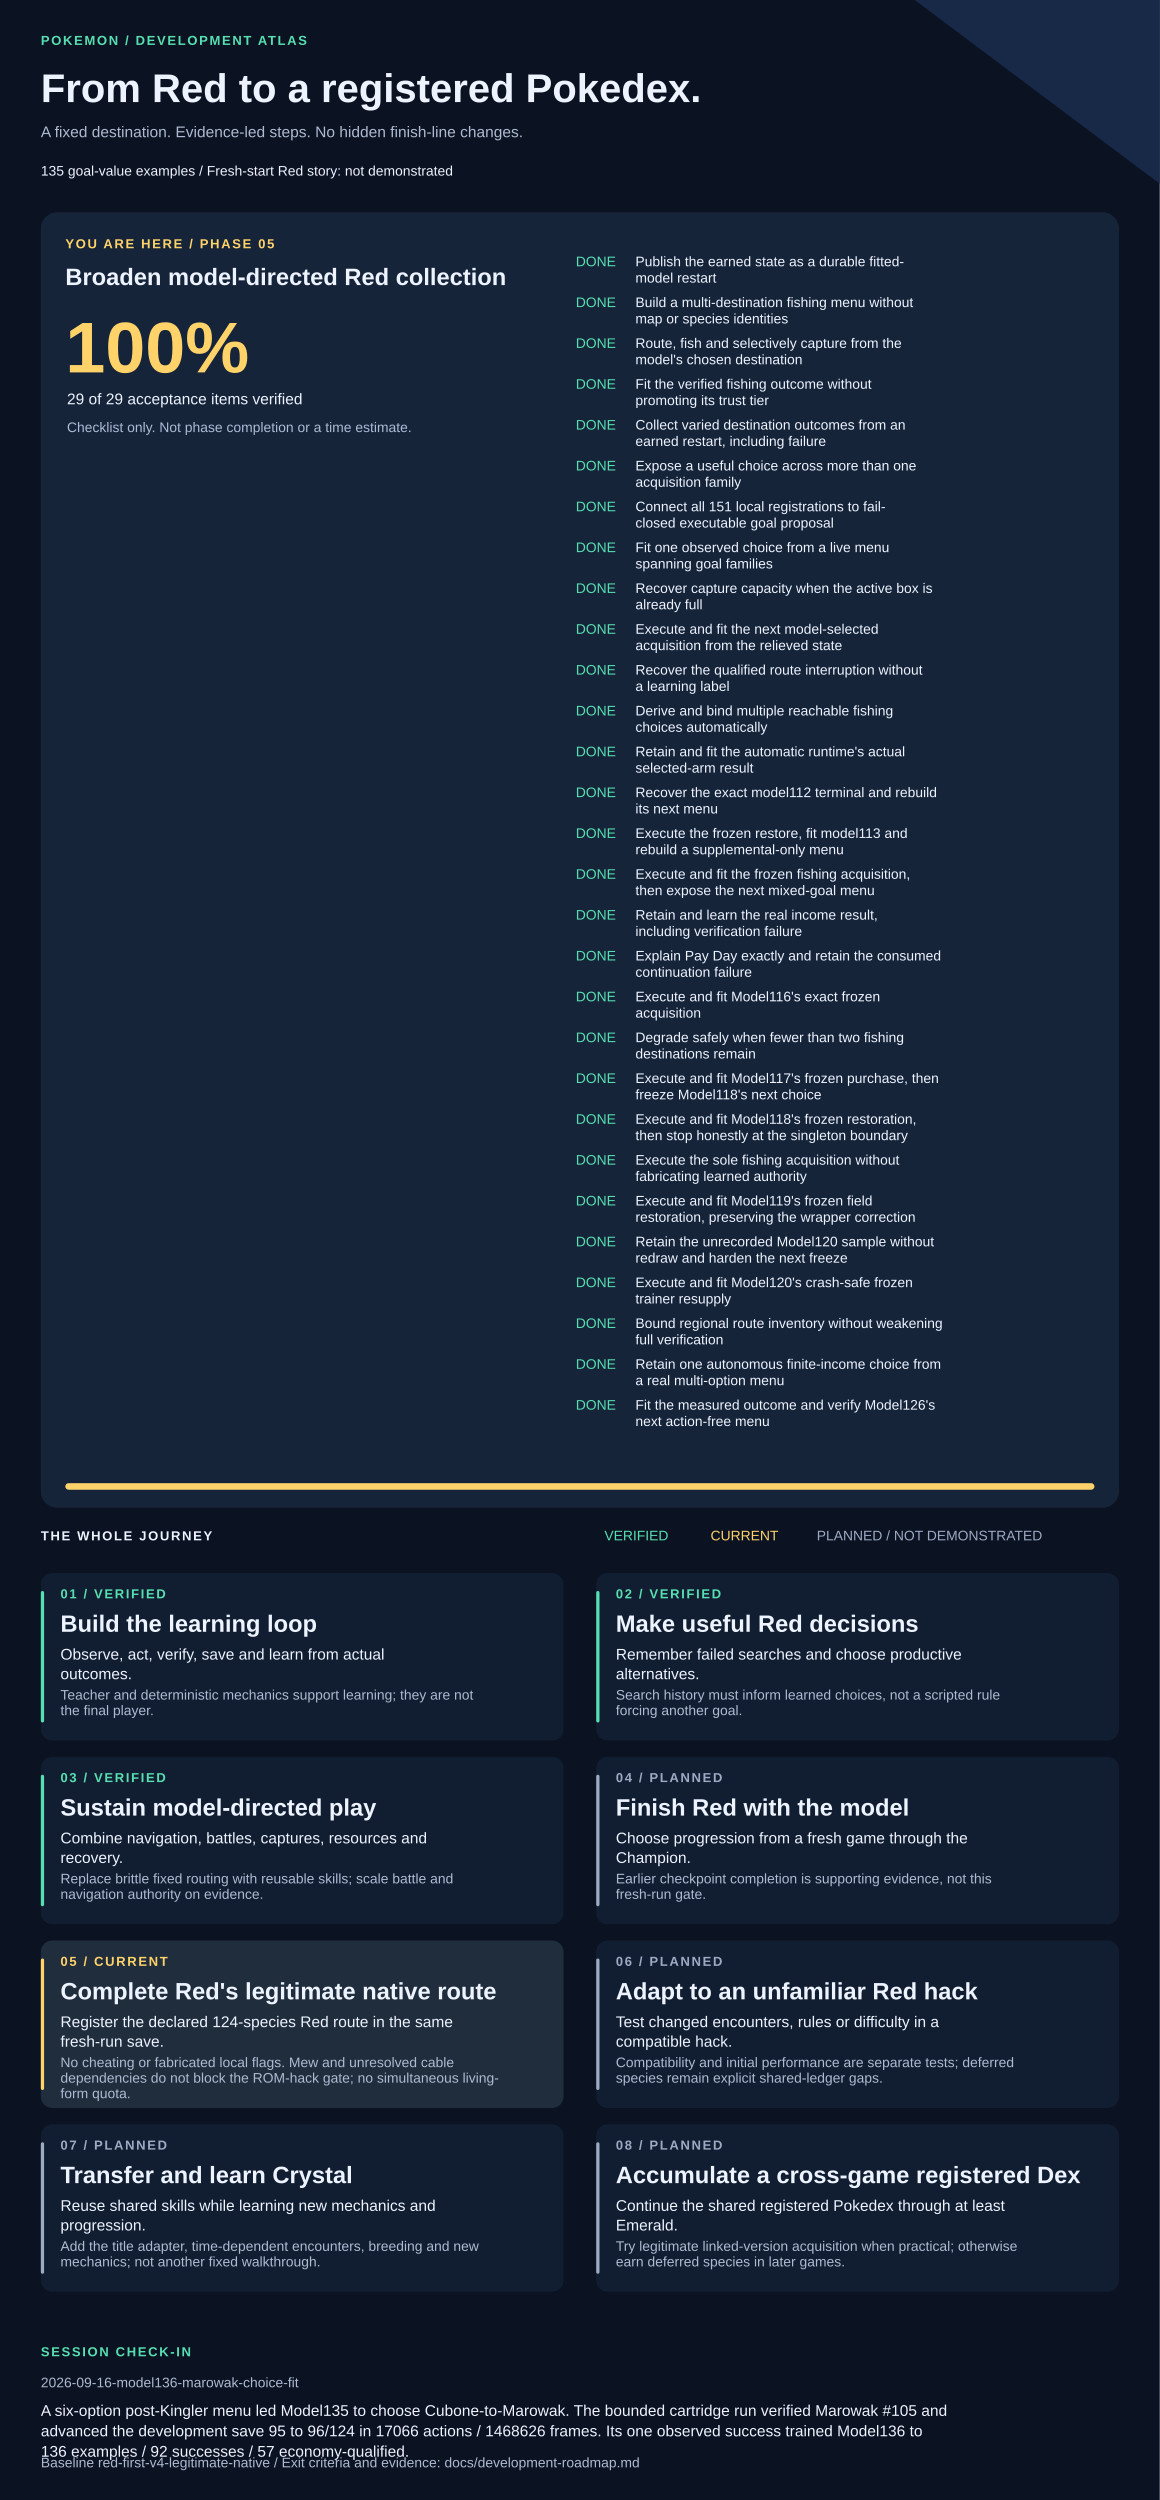
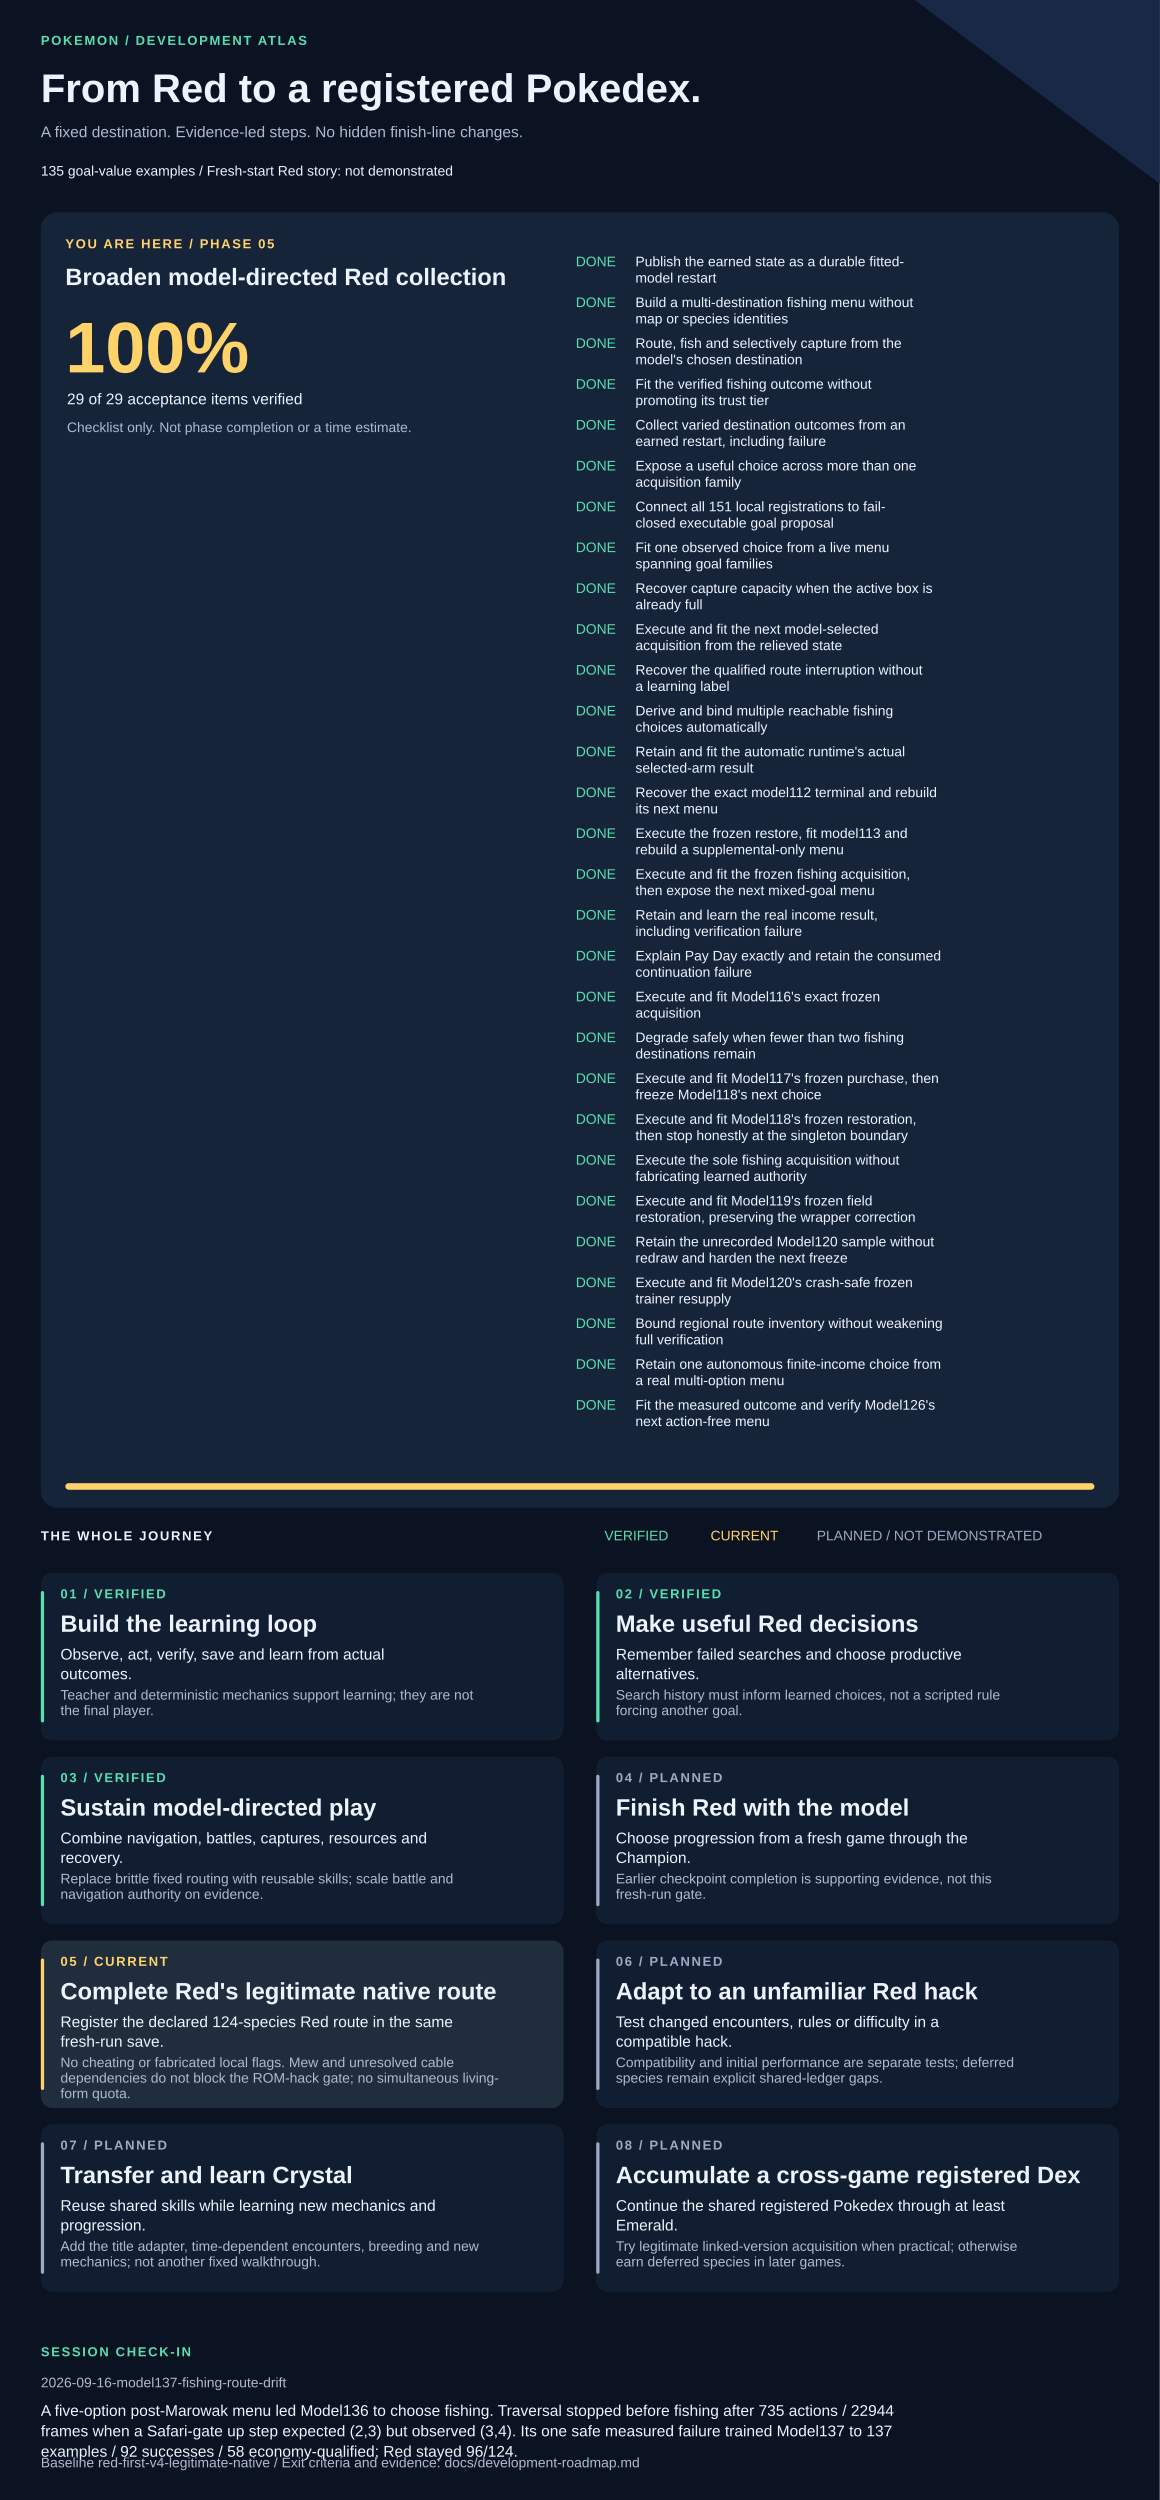
<svg xmlns="http://www.w3.org/2000/svg" width="1420" height="3061" viewBox="0 0 1420 3061" role="img" aria-labelledby="title description">
  <style>text{font-family:Arial,Helvetica,sans-serif;fill:#edf3ff}.muted{fill:#adbad1}.eyebrow{font-size:16px;letter-spacing:2px;font-weight:bold}.heading{font-size:29px;font-weight:bold}.body{font-size:19px}.small{font-size:17px}</style>
  <rect width="1420" height="3061" fill="#0b1221" />
  <path d="M1120 0H1420V225Z" fill="#172947" />
  <text x="50" y="55" class="eyebrow" style="fill:#57dfb1">POKEMON / DEVELOPMENT ATLAS</text>
  <text x="50" y="125" style="font-size:49px;font-weight:bold">From Red to a registered Pokedex.</text>
  <text x="50" y="168" class="body muted">A fixed destination. Evidence-led steps. No hidden finish-line changes.</text>
  <text x="50" y="215" class="small">135 goal-value examples  /  Fresh-start Red story: not demonstrated</text>
  <rect x="50" y="260" width="1320" height="1586" rx="20" fill="#16243a" />
  <text x="80" y="304" class="eyebrow" style="fill:#ffd36a">YOU ARE HERE / PHASE 05</text>
  <text x="80" y="349" class="heading">Broaden model-directed Red collection</text>
  <text x="80" y="456" style="font-size:88px;font-weight:bold;fill:#ffd36a">100%</text>
  <text x="82" y="495" class="body">29 of 29 acceptance items verified</text>
  <text x="82" y="529" class="small muted">Checklist only. Not phase completion or a time estimate.</text>
  <text x="705" y="326" class="small" style="fill:#57dfb1">DONE</text>
  <text x="778" y="326" class="small">Publish the earned state as a durable fitted-</text>
  <text x="778" y="346" class="small">model restart</text>
  <text x="705" y="376" class="small" style="fill:#57dfb1">DONE</text>
  <text x="778" y="376" class="small">Build a multi-destination fishing menu without</text>
  <text x="778" y="396" class="small">map or species identities</text>
  <text x="705" y="426" class="small" style="fill:#57dfb1">DONE</text>
  <text x="778" y="426" class="small">Route, fish and selectively capture from the</text>
  <text x="778" y="446" class="small">model's chosen destination</text>
  <text x="705" y="476" class="small" style="fill:#57dfb1">DONE</text>
  <text x="778" y="476" class="small">Fit the verified fishing outcome without</text>
  <text x="778" y="496" class="small">promoting its trust tier</text>
  <text x="705" y="526" class="small" style="fill:#57dfb1">DONE</text>
  <text x="778" y="526" class="small">Collect varied destination outcomes from an</text>
  <text x="778" y="546" class="small">earned restart, including failure</text>
  <text x="705" y="576" class="small" style="fill:#57dfb1">DONE</text>
  <text x="778" y="576" class="small">Expose a useful choice across more than one</text>
  <text x="778" y="596" class="small">acquisition family</text>
  <text x="705" y="626" class="small" style="fill:#57dfb1">DONE</text>
  <text x="778" y="626" class="small">Connect all 151 local registrations to fail-</text>
  <text x="778" y="646" class="small">closed executable goal proposal</text>
  <text x="705" y="676" class="small" style="fill:#57dfb1">DONE</text>
  <text x="778" y="676" class="small">Fit one observed choice from a live menu</text>
  <text x="778" y="696" class="small">spanning goal families</text>
  <text x="705" y="726" class="small" style="fill:#57dfb1">DONE</text>
  <text x="778" y="726" class="small">Recover capture capacity when the active box is</text>
  <text x="778" y="746" class="small">already full</text>
  <text x="705" y="776" class="small" style="fill:#57dfb1">DONE</text>
  <text x="778" y="776" class="small">Execute and fit the next model-selected</text>
  <text x="778" y="796" class="small">acquisition from the relieved state</text>
  <text x="705" y="826" class="small" style="fill:#57dfb1">DONE</text>
  <text x="778" y="826" class="small">Recover the qualified route interruption without</text>
  <text x="778" y="846" class="small">a learning label</text>
  <text x="705" y="876" class="small" style="fill:#57dfb1">DONE</text>
  <text x="778" y="876" class="small">Derive and bind multiple reachable fishing</text>
  <text x="778" y="896" class="small">choices automatically</text>
  <text x="705" y="926" class="small" style="fill:#57dfb1">DONE</text>
  <text x="778" y="926" class="small">Retain and fit the automatic runtime's actual</text>
  <text x="778" y="946" class="small">selected-arm result</text>
  <text x="705" y="976" class="small" style="fill:#57dfb1">DONE</text>
  <text x="778" y="976" class="small">Recover the exact model112 terminal and rebuild</text>
  <text x="778" y="996" class="small">its next menu</text>
  <text x="705" y="1026" class="small" style="fill:#57dfb1">DONE</text>
  <text x="778" y="1026" class="small">Execute the frozen restore, fit model113 and</text>
  <text x="778" y="1046" class="small">rebuild a supplemental-only menu</text>
  <text x="705" y="1076" class="small" style="fill:#57dfb1">DONE</text>
  <text x="778" y="1076" class="small">Execute and fit the frozen fishing acquisition,</text>
  <text x="778" y="1096" class="small">then expose the next mixed-goal menu</text>
  <text x="705" y="1126" class="small" style="fill:#57dfb1">DONE</text>
  <text x="778" y="1126" class="small">Retain and learn the real income result,</text>
  <text x="778" y="1146" class="small">including verification failure</text>
  <text x="705" y="1176" class="small" style="fill:#57dfb1">DONE</text>
  <text x="778" y="1176" class="small">Explain Pay Day exactly and retain the consumed</text>
  <text x="778" y="1196" class="small">continuation failure</text>
  <text x="705" y="1226" class="small" style="fill:#57dfb1">DONE</text>
  <text x="778" y="1226" class="small">Execute and fit Model116's exact frozen</text>
  <text x="778" y="1246" class="small">acquisition</text>
  <text x="705" y="1276" class="small" style="fill:#57dfb1">DONE</text>
  <text x="778" y="1276" class="small">Degrade safely when fewer than two fishing</text>
  <text x="778" y="1296" class="small">destinations remain</text>
  <text x="705" y="1326" class="small" style="fill:#57dfb1">DONE</text>
  <text x="778" y="1326" class="small">Execute and fit Model117's frozen purchase, then</text>
  <text x="778" y="1346" class="small">freeze Model118's next choice</text>
  <text x="705" y="1376" class="small" style="fill:#57dfb1">DONE</text>
  <text x="778" y="1376" class="small">Execute and fit Model118's frozen restoration,</text>
  <text x="778" y="1396" class="small">then stop honestly at the singleton boundary</text>
  <text x="705" y="1426" class="small" style="fill:#57dfb1">DONE</text>
  <text x="778" y="1426" class="small">Execute the sole fishing acquisition without</text>
  <text x="778" y="1446" class="small">fabricating learned authority</text>
  <text x="705" y="1476" class="small" style="fill:#57dfb1">DONE</text>
  <text x="778" y="1476" class="small">Execute and fit Model119's frozen field</text>
  <text x="778" y="1496" class="small">restoration, preserving the wrapper correction</text>
  <text x="705" y="1526" class="small" style="fill:#57dfb1">DONE</text>
  <text x="778" y="1526" class="small">Retain the unrecorded Model120 sample without</text>
  <text x="778" y="1546" class="small">redraw and harden the next freeze</text>
  <text x="705" y="1576" class="small" style="fill:#57dfb1">DONE</text>
  <text x="778" y="1576" class="small">Execute and fit Model120's crash-safe frozen</text>
  <text x="778" y="1596" class="small">trainer resupply</text>
  <text x="705" y="1626" class="small" style="fill:#57dfb1">DONE</text>
  <text x="778" y="1626" class="small">Bound regional route inventory without weakening</text>
  <text x="778" y="1646" class="small">full verification</text>
  <text x="705" y="1676" class="small" style="fill:#57dfb1">DONE</text>
  <text x="778" y="1676" class="small">Retain one autonomous finite-income choice from</text>
  <text x="778" y="1696" class="small">a real multi-option menu</text>
  <text x="705" y="1726" class="small" style="fill:#57dfb1">DONE</text>
  <text x="778" y="1726" class="small">Fit the measured outcome and verify Model126's</text>
  <text x="778" y="1746" class="small">next action-free menu</text>
  <rect x="80" y="1816" width="1260" height="8" rx="4" fill="#293b55" />
  <rect x="80" y="1816" width="1260" height="8" rx="4" fill="#ffd36a" />
  <text x="50" y="1886" class="eyebrow">THE WHOLE JOURNEY</text>
  <text x="740" y="1886" class="small" style="fill:#57dfb1">VERIFIED</text>
  <text x="870" y="1886" class="small" style="fill:#ffd36a">CURRENT</text>
  <text x="1000" y="1886" class="small" style="fill:#9daac4">PLANNED / NOT DEMONSTRATED</text>
  <rect x="50" y="1926" width="640" height="205" rx="14" fill="#111e31" />
  <rect x="50" y="1948" width="4" height="161" rx="2" fill="#57dfb1" />
  <text x="74" y="1957" class="eyebrow" style="fill:#57dfb1">01 / VERIFIED</text>
  <text x="74" y="1998" class="heading">Build the learning loop</text>
  <text x="74" y="2032" class="body">Observe, act, verify, save and learn from actual</text>
  <text x="74" y="2056" class="body">outcomes.</text>
  <text x="74" y="2081" class="small muted">Teacher and deterministic mechanics support learning; they are not</text>
  <text x="74" y="2100" class="small muted">the final player.</text>
  <rect x="730" y="1926" width="640" height="205" rx="14" fill="#111e31" />
  <rect x="730" y="1948" width="4" height="161" rx="2" fill="#57dfb1" />
  <text x="754" y="1957" class="eyebrow" style="fill:#57dfb1">02 / VERIFIED</text>
  <text x="754" y="1998" class="heading">Make useful Red decisions</text>
  <text x="754" y="2032" class="body">Remember failed searches and choose productive</text>
  <text x="754" y="2056" class="body">alternatives.</text>
  <text x="754" y="2081" class="small muted">Search history must inform learned choices, not a scripted rule</text>
  <text x="754" y="2100" class="small muted">forcing another goal.</text>
  <rect x="50" y="2151" width="640" height="205" rx="14" fill="#111e31" />
  <rect x="50" y="2173" width="4" height="161" rx="2" fill="#57dfb1" />
  <text x="74" y="2182" class="eyebrow" style="fill:#57dfb1">03 / VERIFIED</text>
  <text x="74" y="2223" class="heading">Sustain model-directed play</text>
  <text x="74" y="2257" class="body">Combine navigation, battles, captures, resources and</text>
  <text x="74" y="2281" class="body">recovery.</text>
  <text x="74" y="2306" class="small muted">Replace brittle fixed routing with reusable skills; scale battle and</text>
  <text x="74" y="2325" class="small muted">navigation authority on evidence.</text>
  <rect x="730" y="2151" width="640" height="205" rx="14" fill="#111e31" />
  <rect x="730" y="2173" width="4" height="161" rx="2" fill="#9daac4" />
  <text x="754" y="2182" class="eyebrow" style="fill:#9daac4">04 / PLANNED</text>
  <text x="754" y="2223" class="heading">Finish Red with the model</text>
  <text x="754" y="2257" class="body">Choose progression from a fresh game through the</text>
  <text x="754" y="2281" class="body">Champion.</text>
  <text x="754" y="2306" class="small muted">Earlier checkpoint completion is supporting evidence, not this</text>
  <text x="754" y="2325" class="small muted">fresh-run gate.</text>
  <rect x="50" y="2376" width="640" height="205" rx="14" fill="#202d3d" />
  <rect x="50" y="2398" width="4" height="161" rx="2" fill="#ffd36a" />
  <text x="74" y="2407" class="eyebrow" style="fill:#ffd36a">05 / CURRENT</text>
  <text x="74" y="2448" class="heading">Complete Red's legitimate native route</text>
  <text x="74" y="2482" class="body">Register the declared 124-species Red route in the same</text>
  <text x="74" y="2506" class="body">fresh-run save.</text>
  <text x="74" y="2531" class="small muted">No cheating or fabricated local flags. Mew and unresolved cable</text>
  <text x="74" y="2550" class="small muted">dependencies do not block the ROM-hack gate; no simultaneous living-</text>
  <text x="74" y="2569" class="small muted">form quota.</text>
  <rect x="730" y="2376" width="640" height="205" rx="14" fill="#111e31" />
  <rect x="730" y="2398" width="4" height="161" rx="2" fill="#9daac4" />
  <text x="754" y="2407" class="eyebrow" style="fill:#9daac4">06 / PLANNED</text>
  <text x="754" y="2448" class="heading">Adapt to an unfamiliar Red hack</text>
  <text x="754" y="2482" class="body">Test changed encounters, rules or difficulty in a</text>
  <text x="754" y="2506" class="body">compatible hack.</text>
  <text x="754" y="2531" class="small muted">Compatibility and initial performance are separate tests; deferred</text>
  <text x="754" y="2550" class="small muted">species remain explicit shared-ledger gaps.</text>
  <rect x="50" y="2601" width="640" height="205" rx="14" fill="#111e31" />
  <rect x="50" y="2623" width="4" height="161" rx="2" fill="#9daac4" />
  <text x="74" y="2632" class="eyebrow" style="fill:#9daac4">07 / PLANNED</text>
  <text x="74" y="2673" class="heading">Transfer and learn Crystal</text>
  <text x="74" y="2707" class="body">Reuse shared skills while learning new mechanics and</text>
  <text x="74" y="2731" class="body">progression.</text>
  <text x="74" y="2756" class="small muted">Add the title adapter, time-dependent encounters, breeding and new</text>
  <text x="74" y="2775" class="small muted">mechanics; not another fixed walkthrough.</text>
  <rect x="730" y="2601" width="640" height="205" rx="14" fill="#111e31" />
  <rect x="730" y="2623" width="4" height="161" rx="2" fill="#9daac4" />
  <text x="754" y="2632" class="eyebrow" style="fill:#9daac4">08 / PLANNED</text>
  <text x="754" y="2673" class="heading">Accumulate a cross-game registered Dex</text>
  <text x="754" y="2707" class="body">Continue the shared registered Pokedex through at least</text>
  <text x="754" y="2731" class="body">Emerald.</text>
  <text x="754" y="2756" class="small muted">Try legitimate linked-version acquisition when practical; otherwise</text>
  <text x="754" y="2775" class="small muted">earn deferred species in later games.</text>
  <text x="50" y="2885" class="eyebrow" style="fill:#57dfb1">SESSION CHECK-IN</text>
-   <text x="50" y="2923" class="small muted">2026-09-16-model136-marowak-choice-fit</text>
-   <text x="50" y="2958" class="body">A six-option post-Kingler menu led Model135 to choose Cubone-to-Marowak. The bounded cartridge run verified Marowak #105 and</text>
-   <text x="50" y="2983" class="body">advanced the development save 95 to 96/124 in 17066 actions / 1468626 frames. Its one observed success trained Model136 to</text>
-   <text x="50" y="3008" class="body">136 examples / 92 successes / 57 economy-qualified.</text>
+   <text x="50" y="2923" class="small muted">2026-09-16-model137-fishing-route-drift</text>
+   <text x="50" y="2958" class="body">A five-option post-Marowak menu led Model136 to choose fishing. Traversal stopped before fishing after 735 actions / 22944</text>
+   <text x="50" y="2983" class="body">frames when a Safari-gate up step expected (2,3) but observed (3,4). Its one safe measured failure trained Model137 to 137</text>
+   <text x="50" y="3008" class="body">examples / 92 successes / 58 economy-qualified; Red stayed 96/124.</text>
  <text x="50" y="3021" class="small muted">Baseline red-first-v4-legitimate-native / Exit criteria and evidence: docs/development-roadmap.md</text>
</svg>
